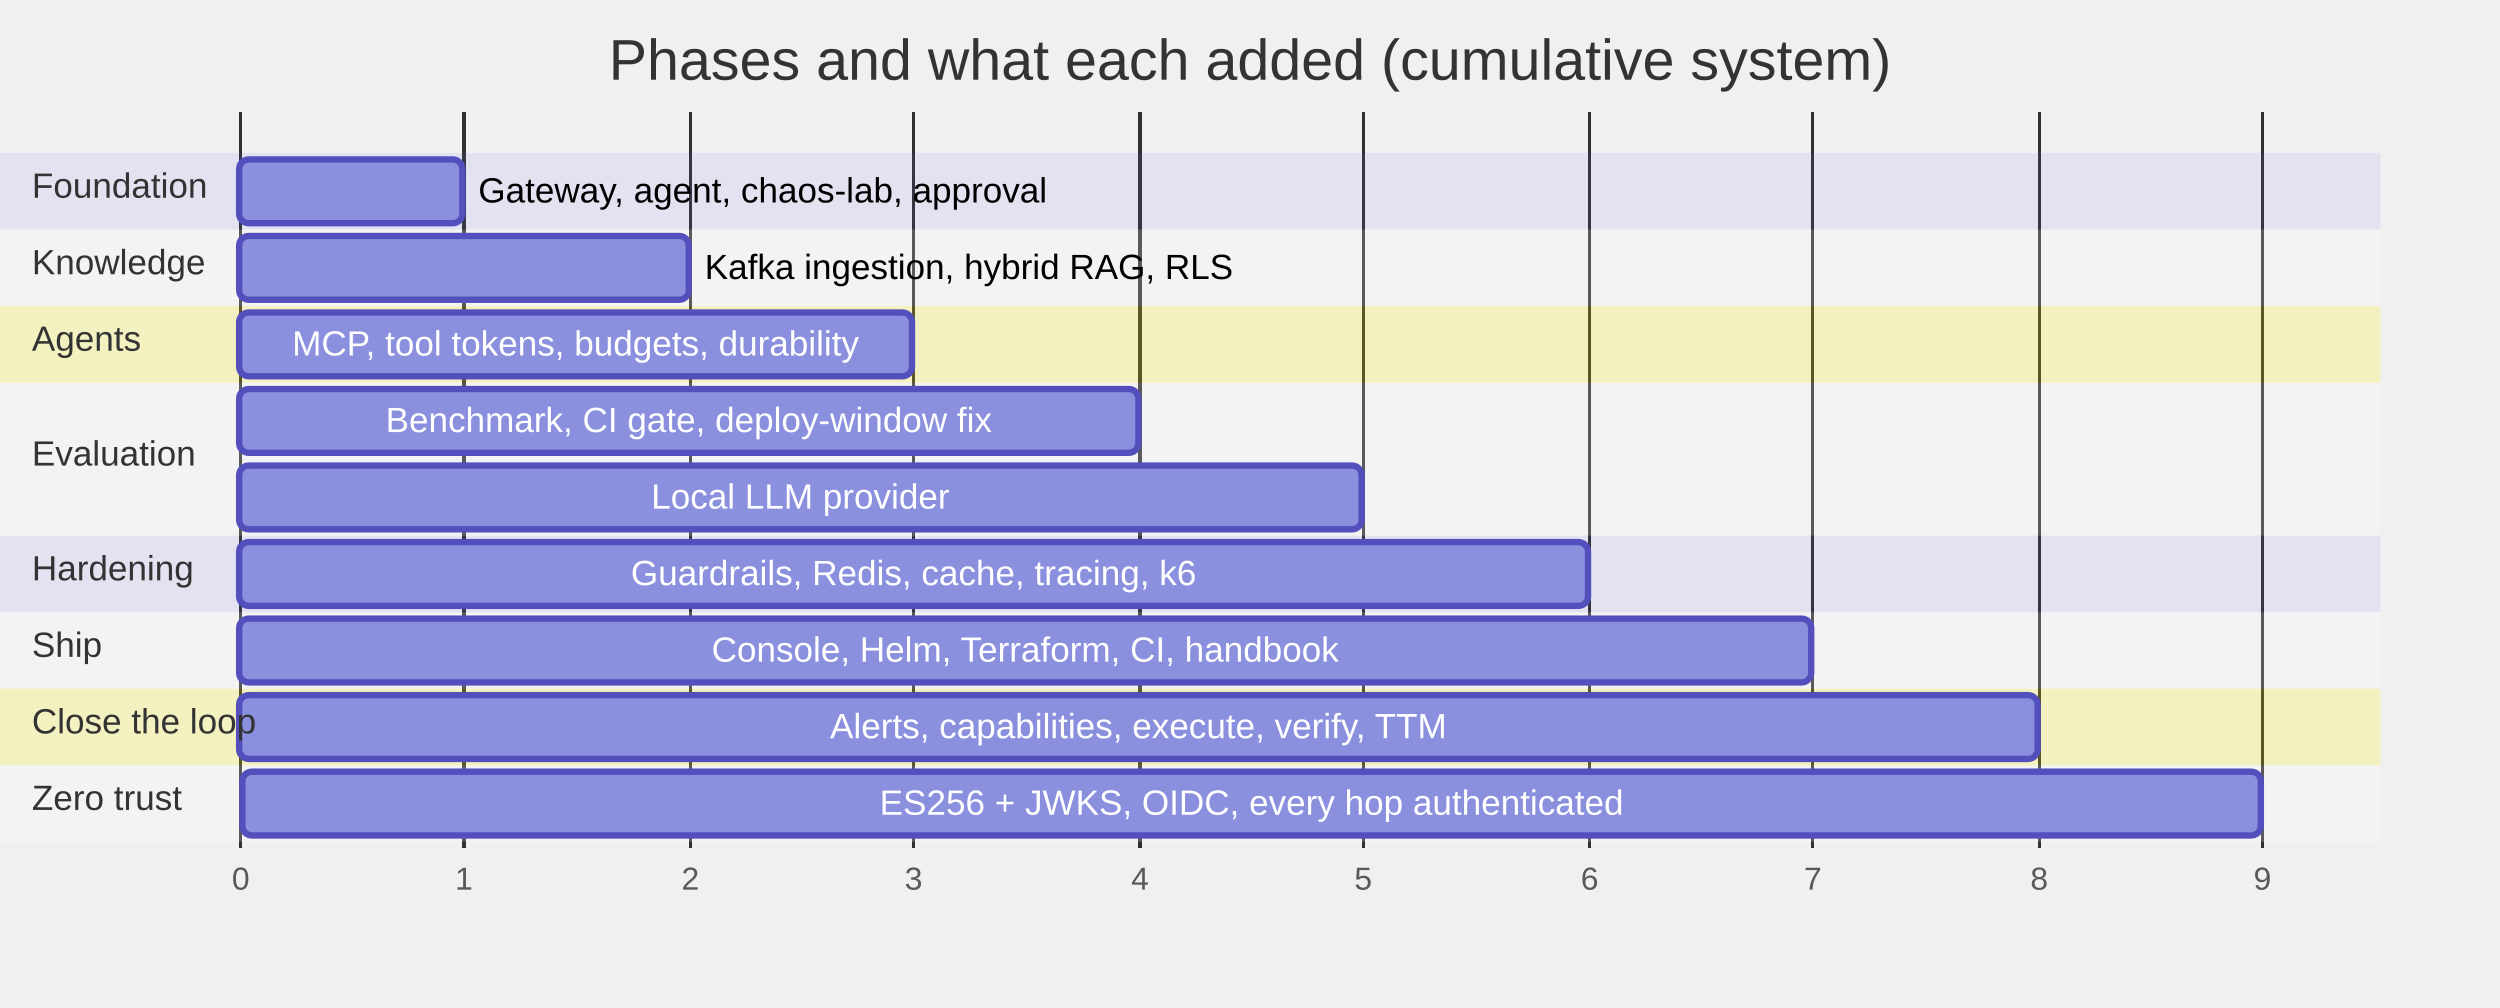
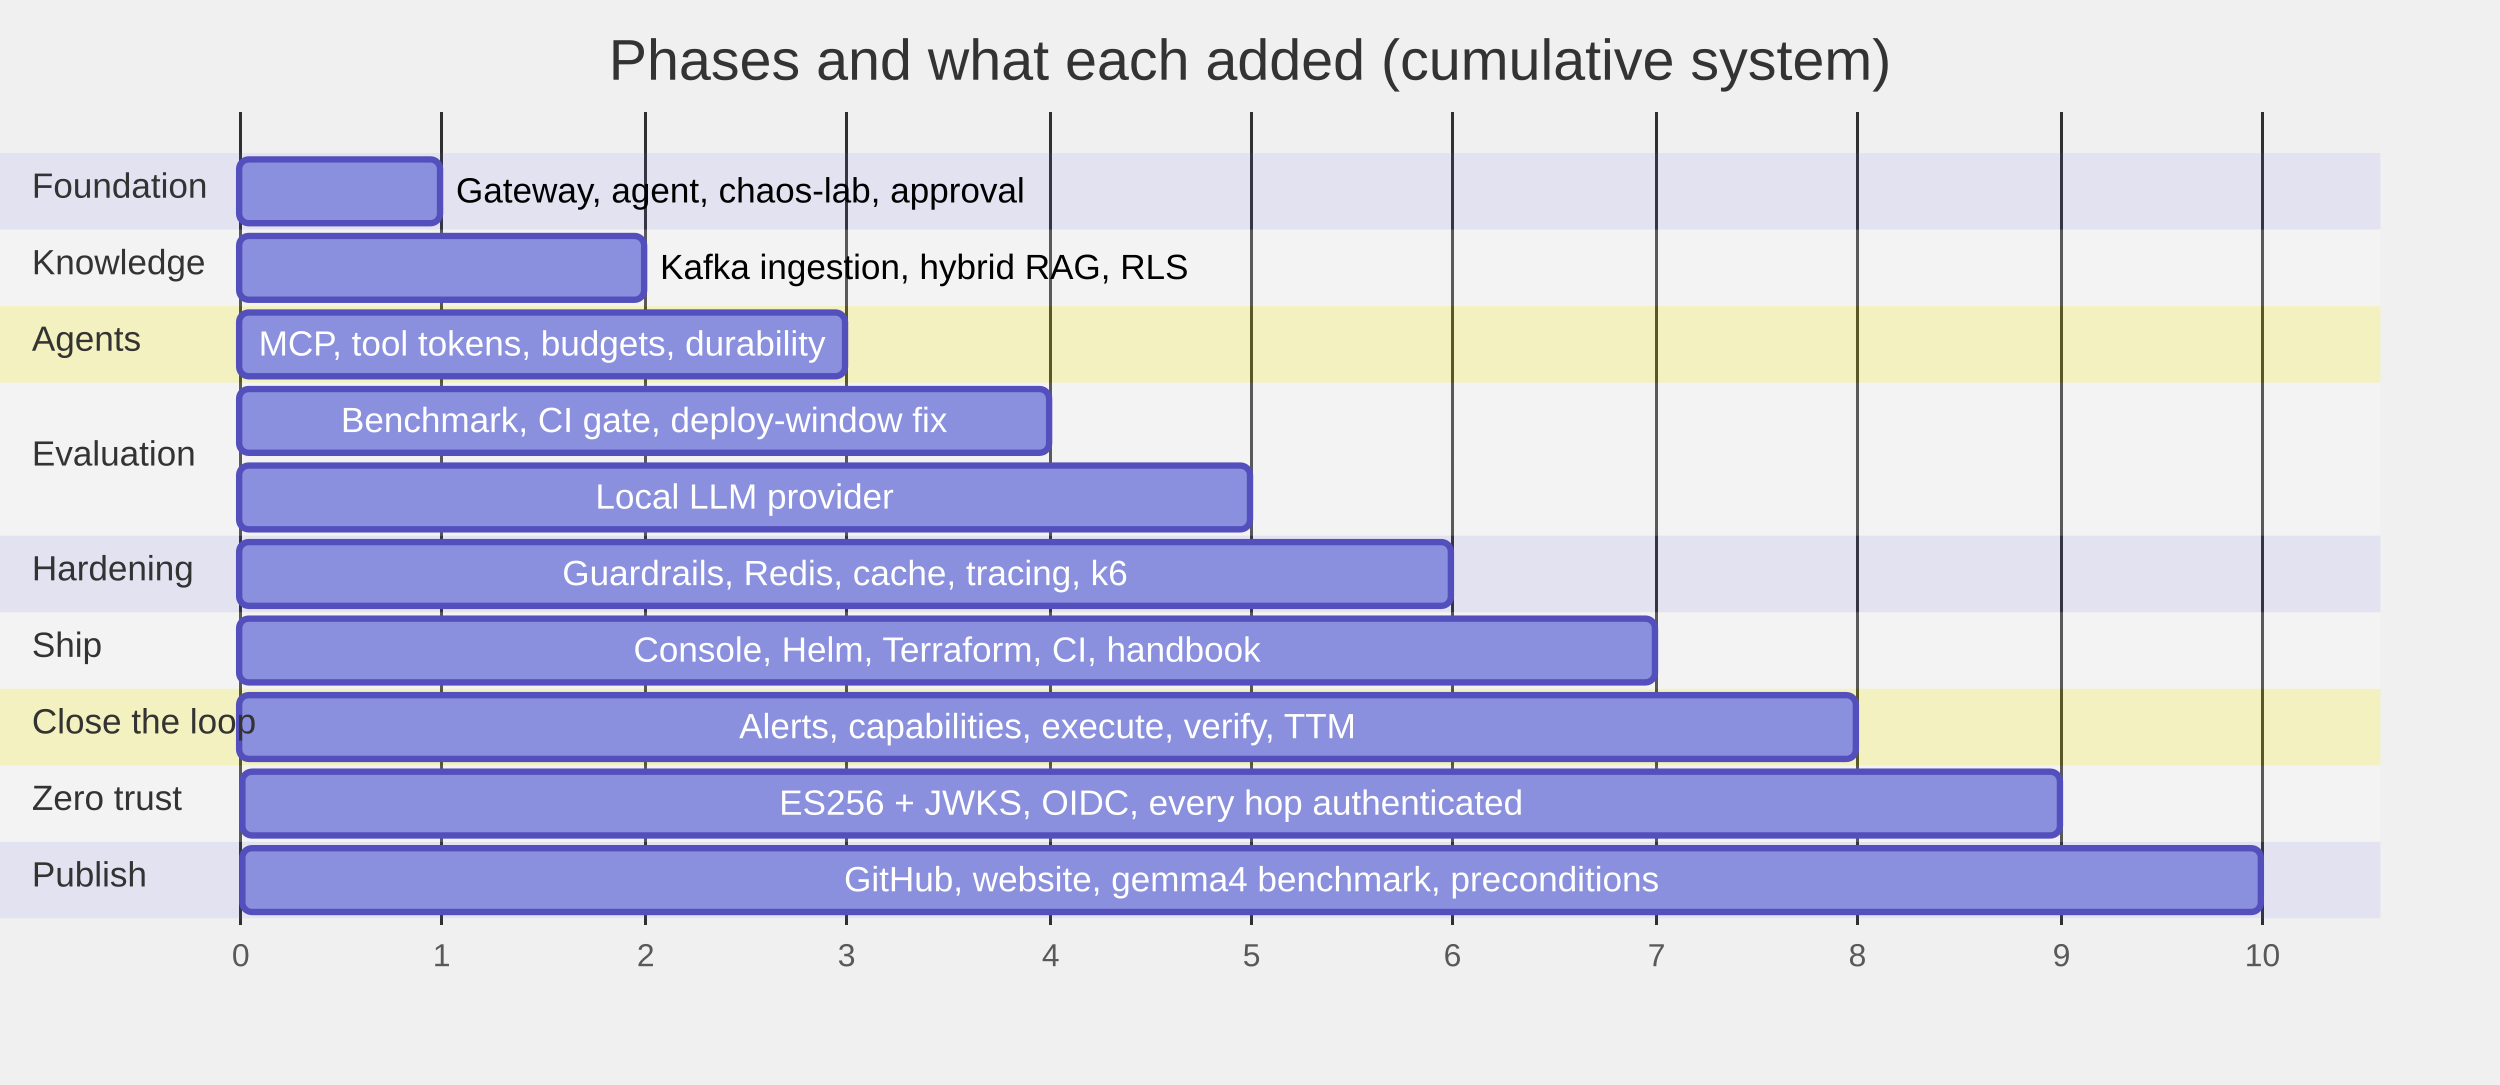
- <svg xmlns="http://www.w3.org/2000/svg" id="my-svg" width="100%" viewBox="0 0 784 316" style="max-width: 784px; background-color: white;" role="graphics-document document" aria-roledescription="gantt">
+ <svg xmlns="http://www.w3.org/2000/svg" id="my-svg" width="100%" viewBox="0 0 784 340" style="max-width: 784px; background-color: white;" role="graphics-document document" aria-roledescription="gantt">
  <style>#my-svg{font-family:"trebuchet ms",verdana,arial,sans-serif;font-size:16px;fill:#333;}@keyframes edge-animation-frame{from{stroke-dashoffset:0;}}@keyframes dash{to{stroke-dashoffset:0;}}#my-svg .edge-animation-slow{stroke-dasharray:9,5!important;stroke-dashoffset:900;animation:dash 50s linear infinite;stroke-linecap:round;}#my-svg .edge-animation-fast{stroke-dasharray:9,5!important;stroke-dashoffset:900;animation:dash 20s linear infinite;stroke-linecap:round;}#my-svg .error-icon{fill:#552222;}#my-svg .error-text{fill:#552222;stroke:#552222;}#my-svg .edge-thickness-normal{stroke-width:1px;}#my-svg .edge-thickness-thick{stroke-width:3.5px;}#my-svg .edge-pattern-solid{stroke-dasharray:0;}#my-svg .edge-thickness-invisible{stroke-width:0;fill:none;}#my-svg .edge-pattern-dashed{stroke-dasharray:3;}#my-svg .edge-pattern-dotted{stroke-dasharray:2;}#my-svg .marker{fill:#333333;stroke:#333333;}#my-svg .marker.cross{stroke:#333333;}#my-svg svg{font-family:"trebuchet ms",verdana,arial,sans-serif;font-size:16px;}#my-svg p{margin:0;}#my-svg .mermaid-main-font{font-family:"trebuchet ms",verdana,arial,sans-serif;}#my-svg .exclude-range{fill:#eeeeee;}#my-svg .section{stroke:none;opacity:0.2;}#my-svg .section0{fill:rgba(102, 102, 255, 0.49);}#my-svg .section2{fill:#fff400;}#my-svg .section1,#my-svg .section3{fill:white;opacity:0.2;}#my-svg .sectionTitle0{fill:#333;}#my-svg .sectionTitle1{fill:#333;}#my-svg .sectionTitle2{fill:#333;}#my-svg .sectionTitle3{fill:#333;}#my-svg .sectionTitle{text-anchor:start;font-family:"trebuchet ms",verdana,arial,sans-serif;}#my-svg .grid .tick{stroke:lightgrey;opacity:0.8;shape-rendering:crispEdges;}#my-svg .grid .tick text{font-family:"trebuchet ms",verdana,arial,sans-serif;fill:#333;}#my-svg .grid path{stroke-width:0;}#my-svg .today{fill:none;stroke:red;stroke-width:2px;}#my-svg .task{stroke-width:2;}#my-svg .taskText{text-anchor:middle;font-family:"trebuchet ms",verdana,arial,sans-serif;}#my-svg .taskTextOutsideRight{fill:black;text-anchor:start;font-family:"trebuchet ms",verdana,arial,sans-serif;}#my-svg .taskTextOutsideLeft{fill:black;text-anchor:end;}#my-svg .task.clickable{cursor:pointer;}#my-svg .taskText.clickable{cursor:pointer;fill:#003163!important;font-weight:bold;}#my-svg .taskTextOutsideLeft.clickable{cursor:pointer;fill:#003163!important;font-weight:bold;}#my-svg .taskTextOutsideRight.clickable{cursor:pointer;fill:#003163!important;font-weight:bold;}#my-svg .taskText0,#my-svg .taskText1,#my-svg .taskText2,#my-svg .taskText3{fill:white;}#my-svg .task0,#my-svg .task1,#my-svg .task2,#my-svg .task3{fill:#8a90dd;stroke:#534fbc;}#my-svg .taskTextOutside0,#my-svg .taskTextOutside2{fill:black;}#my-svg .taskTextOutside1,#my-svg .taskTextOutside3{fill:black;}#my-svg .active0,#my-svg .active1,#my-svg .active2,#my-svg .active3{fill:#bfc7ff;stroke:#534fbc;}#my-svg .activeText0,#my-svg .activeText1,#my-svg .activeText2,#my-svg .activeText3{fill:black!important;}#my-svg .done0,#my-svg .done1,#my-svg .done2,#my-svg .done3{stroke:grey;fill:lightgrey;stroke-width:2;}#my-svg .doneText0,#my-svg .doneText1,#my-svg .doneText2,#my-svg .doneText3{fill:black!important;}#my-svg .doneText0.taskTextOutsideLeft,#my-svg .doneText0.taskTextOutsideRight,#my-svg .doneText1.taskTextOutsideLeft,#my-svg .doneText1.taskTextOutsideRight,#my-svg .doneText2.taskTextOutsideLeft,#my-svg .doneText2.taskTextOutsideRight,#my-svg .doneText3.taskTextOutsideLeft,#my-svg .doneText3.taskTextOutsideRight{fill:black!important;}#my-svg .crit0,#my-svg .crit1,#my-svg .crit2,#my-svg .crit3{stroke:#ff8888;fill:red;stroke-width:2;}#my-svg .activeCrit0,#my-svg .activeCrit1,#my-svg .activeCrit2,#my-svg .activeCrit3{stroke:#ff8888;fill:#bfc7ff;stroke-width:2;}#my-svg .doneCrit0,#my-svg .doneCrit1,#my-svg .doneCrit2,#my-svg .doneCrit3{stroke:#ff8888;fill:lightgrey;stroke-width:2;cursor:pointer;shape-rendering:crispEdges;}#my-svg .milestone{transform:rotate(45deg) scale(0.8,0.8);}#my-svg .milestoneText{font-style:italic;}#my-svg .doneCritText0,#my-svg .doneCritText1,#my-svg .doneCritText2,#my-svg .doneCritText3{fill:black!important;}#my-svg .doneCritText0.taskTextOutsideLeft,#my-svg .doneCritText0.taskTextOutsideRight,#my-svg .doneCritText1.taskTextOutsideLeft,#my-svg .doneCritText1.taskTextOutsideRight,#my-svg .doneCritText2.taskTextOutsideLeft,#my-svg .doneCritText2.taskTextOutsideRight,#my-svg .doneCritText3.taskTextOutsideLeft,#my-svg .doneCritText3.taskTextOutsideRight{fill:black!important;}#my-svg .vert{stroke:navy;}#my-svg .vertText{font-size:15px;text-anchor:middle;fill:navy!important;}#my-svg .activeCritText0,#my-svg .activeCritText1,#my-svg .activeCritText2,#my-svg .activeCritText3{fill:black!important;}#my-svg .titleText{text-anchor:middle;font-size:18px;fill:#333;font-family:"trebuchet ms",verdana,arial,sans-serif;}#my-svg .node .neo-node{stroke:#9370DB;}#my-svg [data-look="neo"].node rect,#my-svg [data-look="neo"].cluster rect,#my-svg [data-look="neo"].node polygon{stroke:#9370DB;filter:drop-shadow(1px 2px 2px rgba(185, 185, 185, 1));}#my-svg [data-look="neo"].swimlane.cluster rect{filter:none;}#my-svg [data-look="neo"].node path{stroke:#9370DB;stroke-width:1px;}#my-svg [data-look="neo"].node .outer-path{filter:drop-shadow(1px 2px 2px rgba(185, 185, 185, 1));}#my-svg [data-look="neo"].node .neo-line path{stroke:#9370DB;filter:none;}#my-svg [data-look="neo"].node circle{stroke:#9370DB;filter:drop-shadow(1px 2px 2px rgba(185, 185, 185, 1));}#my-svg [data-look="neo"].node circle .state-start{fill:#000000;}#my-svg [data-look="neo"].icon-shape .icon{fill:#9370DB;filter:drop-shadow(1px 2px 2px rgba(185, 185, 185, 1));}#my-svg [data-look="neo"].icon-shape .icon-neo path{stroke:#9370DB;filter:drop-shadow(1px 2px 2px rgba(185, 185, 185, 1));}#my-svg :root{--mermaid-font-family:"trebuchet ms",verdana,arial,sans-serif;}</style>
  <g />
-   <g class="grid" transform="translate(75, 266)" fill="none" font-size="10" font-family="sans-serif" text-anchor="middle">
-     <path class="domain" stroke="currentColor" d="M0.5,-231V0.5H634.5V-231" />
+   <g class="grid" transform="translate(75, 290)" fill="none" font-size="10" font-family="sans-serif" text-anchor="middle">
+     <path class="domain" stroke="currentColor" d="M0.5,-255V0.5H634.5V-255" />
    <g class="tick" opacity="1" transform="translate(0.5,0)">
-       <line stroke="currentColor" y2="-231" />
+       <line stroke="currentColor" y2="-255" />
      <text fill="#000" y="3" dy="1em" stroke="none" font-size="10" style="text-anchor: middle;">0</text>
    </g>
-     <g class="tick" opacity="1" transform="translate(70.5,0)">
-       <line stroke="currentColor" y2="-231" />
+     <g class="tick" opacity="1" transform="translate(63.5,0)">
+       <line stroke="currentColor" y2="-255" />
      <text fill="#000" y="3" dy="1em" stroke="none" font-size="10" style="text-anchor: middle;">1</text>
    </g>
-     <g class="tick" opacity="1" transform="translate(141.5,0)">
-       <line stroke="currentColor" y2="-231" />
+     <g class="tick" opacity="1" transform="translate(127.5,0)">
+       <line stroke="currentColor" y2="-255" />
      <text fill="#000" y="3" dy="1em" stroke="none" font-size="10" style="text-anchor: middle;">2</text>
    </g>
-     <g class="tick" opacity="1" transform="translate(211.5,0)">
-       <line stroke="currentColor" y2="-231" />
+     <g class="tick" opacity="1" transform="translate(190.5,0)">
+       <line stroke="currentColor" y2="-255" />
      <text fill="#000" y="3" dy="1em" stroke="none" font-size="10" style="text-anchor: middle;">3</text>
    </g>
-     <g class="tick" opacity="1" transform="translate(282.5,0)">
-       <line stroke="currentColor" y2="-231" />
+     <g class="tick" opacity="1" transform="translate(254.5,0)">
+       <line stroke="currentColor" y2="-255" />
      <text fill="#000" y="3" dy="1em" stroke="none" font-size="10" style="text-anchor: middle;">4</text>
    </g>
-     <g class="tick" opacity="1" transform="translate(352.5,0)">
-       <line stroke="currentColor" y2="-231" />
+     <g class="tick" opacity="1" transform="translate(317.5,0)">
+       <line stroke="currentColor" y2="-255" />
      <text fill="#000" y="3" dy="1em" stroke="none" font-size="10" style="text-anchor: middle;">5</text>
    </g>
-     <g class="tick" opacity="1" transform="translate(423.5,0)">
-       <line stroke="currentColor" y2="-231" />
+     <g class="tick" opacity="1" transform="translate(380.5,0)">
+       <line stroke="currentColor" y2="-255" />
      <text fill="#000" y="3" dy="1em" stroke="none" font-size="10" style="text-anchor: middle;">6</text>
    </g>
-     <g class="tick" opacity="1" transform="translate(493.5,0)">
-       <line stroke="currentColor" y2="-231" />
+     <g class="tick" opacity="1" transform="translate(444.5,0)">
+       <line stroke="currentColor" y2="-255" />
      <text fill="#000" y="3" dy="1em" stroke="none" font-size="10" style="text-anchor: middle;">7</text>
    </g>
-     <g class="tick" opacity="1" transform="translate(564.5,0)">
-       <line stroke="currentColor" y2="-231" />
+     <g class="tick" opacity="1" transform="translate(507.5,0)">
+       <line stroke="currentColor" y2="-255" />
      <text fill="#000" y="3" dy="1em" stroke="none" font-size="10" style="text-anchor: middle;">8</text>
    </g>
+     <g class="tick" opacity="1" transform="translate(571.5,0)">
+       <line stroke="currentColor" y2="-255" />
+       <text fill="#000" y="3" dy="1em" stroke="none" font-size="10" style="text-anchor: middle;">9</text>
+     </g>
    <g class="tick" opacity="1" transform="translate(634.5,0)">
-       <line stroke="currentColor" y2="-231" />
-       <text fill="#000" y="3" dy="1em" stroke="none" font-size="10" style="text-anchor: middle;">9</text>
+       <line stroke="currentColor" y2="-255" />
+       <text fill="#000" y="3" dy="1em" stroke="none" font-size="10" style="text-anchor: middle;">10</text>
    </g>
  </g>
  <g>
    <rect x="0" y="48" width="746.5" height="24" class="section section0" />
    <rect x="0" y="72" width="746.5" height="24" class="section section1" />
    <rect x="0" y="96" width="746.5" height="24" class="section section2" />
    <rect x="0" y="120" width="746.5" height="24" class="section section3" />
    <rect x="0" y="144" width="746.5" height="24" class="section section3" />
    <rect x="0" y="168" width="746.5" height="24" class="section section0" />
    <rect x="0" y="192" width="746.5" height="24" class="section section1" />
    <rect x="0" y="216" width="746.5" height="24" class="section section2" />
    <rect x="0" y="240" width="746.5" height="24" class="section section3" />
+     <rect x="0" y="264" width="746.5" height="24" class="section section0" />
  </g>
  <g>
-     <rect id="my-svg-p1" rx="3" ry="3" x="75" y="50" width="70" height="20" transform-origin="110px 60px" class="task task0" />
-     <rect id="my-svg-p2" rx="3" ry="3" x="75" y="74" width="141" height="20" transform-origin="145.5px 84px" class="task task1" />
-     <rect id="my-svg-p3" rx="3" ry="3" x="75" y="98" width="211" height="20" transform-origin="180.5px 108px" class="task task2" />
-     <rect id="my-svg-p4" rx="3" ry="3" x="75" y="122" width="282" height="20" transform-origin="216px 132px" class="task task3" />
-     <rect id="my-svg-p4b" rx="3" ry="3" x="75" y="146" width="352" height="20" transform-origin="251px 156px" class="task task3" />
-     <rect id="my-svg-p5" rx="3" ry="3" x="75" y="170" width="423" height="20" transform-origin="286.5px 180px" class="task task0" />
-     <rect id="my-svg-p6" rx="3" ry="3" x="75" y="194" width="493" height="20" transform-origin="321.5px 204px" class="task task1" />
-     <rect id="my-svg-p7" rx="3" ry="3" x="75" y="218" width="564" height="20" transform-origin="357px 228px" class="task task2" />
-     <rect id="my-svg-p8" rx="3" ry="3" x="76" y="242" width="633" height="20" transform-origin="392.5px 252px" class="task task3" />
-     <text id="my-svg-p1-text" font-size="11" x="150" y="63.5" class="taskTextOutsideRight taskTextOutside0  width-180.765625">Gateway, agent, chaos-lab, approval      </text>
-     <text id="my-svg-p2-text" font-size="11" x="221" y="87.5" class="taskTextOutsideRight taskTextOutside1  width-162.078125">Kafka ingestion, hybrid RAG, RLS         </text>
-     <text id="my-svg-p3-text" font-size="11" x="180.5" y="111.5" class="taskText taskText2  width-181.65625">MCP, tool tokens, budgets, durability    </text>
-     <text id="my-svg-p4-text" font-size="11" x="216" y="135.5" class="taskText taskText3  width-194.203125">Benchmark, CI gate, deploy-window fix    </text>
-     <text id="my-svg-p4b-text" font-size="11" x="251" y="159.5" class="taskText taskText3  width-92.75">Local LLM provider                       </text>
-     <text id="my-svg-p5-text" font-size="11" x="286.5" y="183.5" class="taskText taskText0  width-180.140625">Guardrails, Redis, cache, tracing, k6    </text>
-     <text id="my-svg-p6-text" font-size="11" x="321.5" y="207.5" class="taskText taskText1  width-198.65625">Console, Helm, Terraform, CI, handbook   </text>
-     <text id="my-svg-p7-text" font-size="11" x="357" y="231.5" class="taskText taskText2  width-201.625">Alerts, capabilities, execute, verify, TTM </text>
-     <text id="my-svg-p8-text" font-size="11" x="392.5" y="255.5" class="taskText taskText3  width-226.78125">ES256 + JWKS, OIDC, every hop authenticated </text>
+     <rect id="my-svg-p1" rx="3" ry="3" x="75" y="50" width="63" height="20" transform-origin="106.5px 60px" class="task task0" />
+     <rect id="my-svg-p2" rx="3" ry="3" x="75" y="74" width="127" height="20" transform-origin="138.5px 84px" class="task task1" />
+     <rect id="my-svg-p3" rx="3" ry="3" x="75" y="98" width="190" height="20" transform-origin="170px 108px" class="task task2" />
+     <rect id="my-svg-p4" rx="3" ry="3" x="75" y="122" width="254" height="20" transform-origin="202px 132px" class="task task3" />
+     <rect id="my-svg-p4b" rx="3" ry="3" x="75" y="146" width="317" height="20" transform-origin="233.5px 156px" class="task task3" />
+     <rect id="my-svg-p5" rx="3" ry="3" x="75" y="170" width="380" height="20" transform-origin="265px 180px" class="task task0" />
+     <rect id="my-svg-p6" rx="3" ry="3" x="75" y="194" width="444" height="20" transform-origin="297px 204px" class="task task1" />
+     <rect id="my-svg-p7" rx="3" ry="3" x="75" y="218" width="507" height="20" transform-origin="328.5px 228px" class="task task2" />
+     <rect id="my-svg-p8" rx="3" ry="3" x="76" y="242" width="570" height="20" transform-origin="361px 252px" class="task task3" />
+     <rect id="my-svg-p9" rx="3" ry="3" x="76" y="266" width="633" height="20" transform-origin="392.5px 276px" class="task task0" />
+     <text id="my-svg-p1-text" font-size="11" x="143" y="63.5" class="taskTextOutsideRight taskTextOutside0  width-180.765625">Gateway, agent, chaos-lab, approval      </text>
+     <text id="my-svg-p2-text" font-size="11" x="207" y="87.5" class="taskTextOutsideRight taskTextOutside1  width-162.078125">Kafka ingestion, hybrid RAG, RLS         </text>
+     <text id="my-svg-p3-text" font-size="11" x="170" y="111.5" class="taskText taskText2  width-181.65625">MCP, tool tokens, budgets, durability    </text>
+     <text id="my-svg-p4-text" font-size="11" x="202" y="135.5" class="taskText taskText3  width-194.203125">Benchmark, CI gate, deploy-window fix    </text>
+     <text id="my-svg-p4b-text" font-size="11" x="233.5" y="159.5" class="taskText taskText3  width-92.75">Local LLM provider                       </text>
+     <text id="my-svg-p5-text" font-size="11" x="265" y="183.5" class="taskText taskText0  width-180.140625">Guardrails, Redis, cache, tracing, k6    </text>
+     <text id="my-svg-p6-text" font-size="11" x="297" y="207.5" class="taskText taskText1  width-198.65625">Console, Helm, Terraform, CI, handbook   </text>
+     <text id="my-svg-p7-text" font-size="11" x="328.5" y="231.5" class="taskText taskText2  width-201.625">Alerts, capabilities, execute, verify, TTM </text>
+     <text id="my-svg-p8-text" font-size="11" x="361" y="255.5" class="taskText taskText3  width-226.78125">ES256 + JWKS, OIDC, every hop authenticated </text>
+     <text id="my-svg-p9-text" font-size="11" x="392.5" y="279.5" class="taskText taskText0  width-260.46875">GitHub, website, gemma4 benchmark, preconditions </text>
  </g>
  <g>
    <text dy="0em" x="10" y="62" font-size="11" class="sectionTitle sectionTitle0">
      <tspan alignment-baseline="central" x="10">Foundation</tspan>
    </text>
    <text dy="0em" x="10" y="86" font-size="11" class="sectionTitle sectionTitle1">
      <tspan alignment-baseline="central" x="10">Knowledge</tspan>
    </text>
    <text dy="0em" x="10" y="110" font-size="11" class="sectionTitle sectionTitle2">
      <tspan alignment-baseline="central" x="10">Agents</tspan>
    </text>
    <text dy="0em" x="10" y="146" font-size="11" class="sectionTitle sectionTitle3">
      <tspan alignment-baseline="central" x="10">Evaluation</tspan>
    </text>
    <text dy="0em" x="10" y="182" font-size="11" class="sectionTitle sectionTitle0">
      <tspan alignment-baseline="central" x="10">Hardening</tspan>
    </text>
    <text dy="0em" x="10" y="206" font-size="11" class="sectionTitle sectionTitle1">
      <tspan alignment-baseline="central" x="10">Ship</tspan>
    </text>
    <text dy="0em" x="10" y="230" font-size="11" class="sectionTitle sectionTitle2">
      <tspan alignment-baseline="central" x="10">Close the loop</tspan>
    </text>
    <text dy="0em" x="10" y="254" font-size="11" class="sectionTitle sectionTitle3">
      <tspan alignment-baseline="central" x="10">Zero trust</tspan>
    </text>
+     <text dy="0em" x="10" y="278" font-size="11" class="sectionTitle sectionTitle0">
+       <tspan alignment-baseline="central" x="10">Publish</tspan>
+     </text>
  </g>
  <g class="today">
-     <line x1="126214509273" x2="126214509273" y1="25" y2="291" class="today" />
+     <line x1="113643794983" x2="113643794983" y1="25" y2="315" class="today" />
  </g>
  <text x="392" y="25" class="titleText">Phases and what each added (cumulative system)</text>
</svg>
